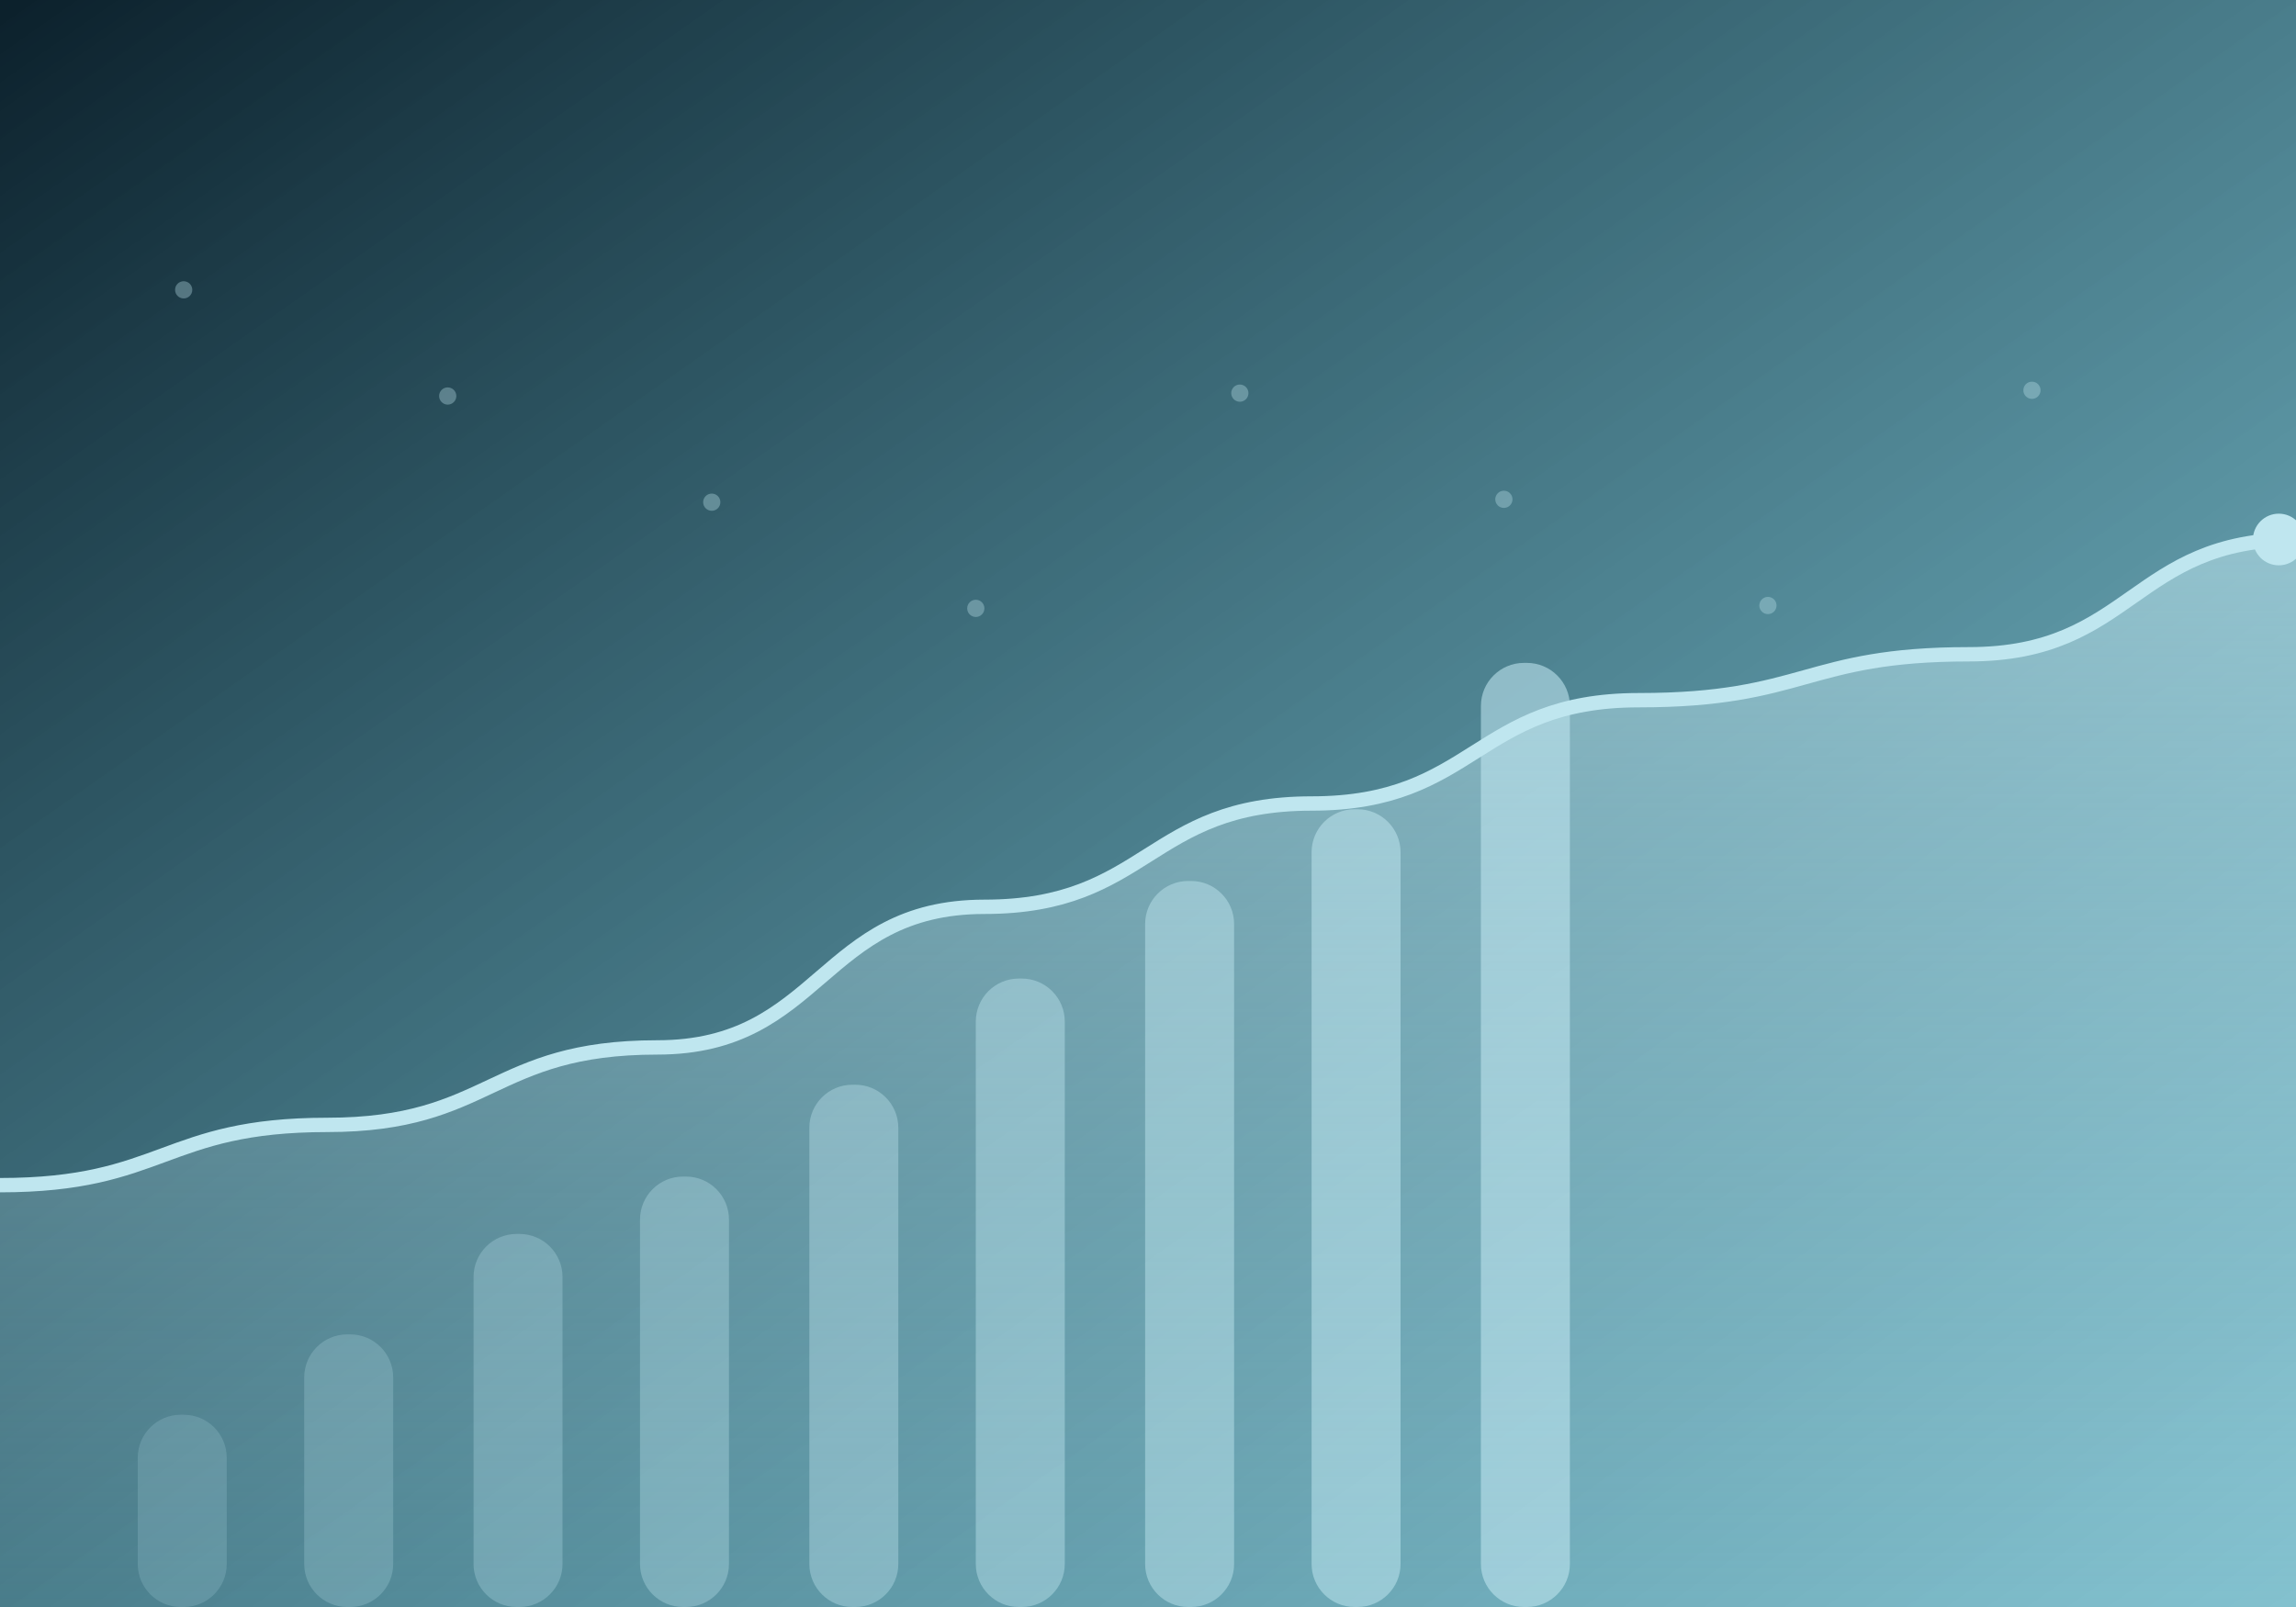
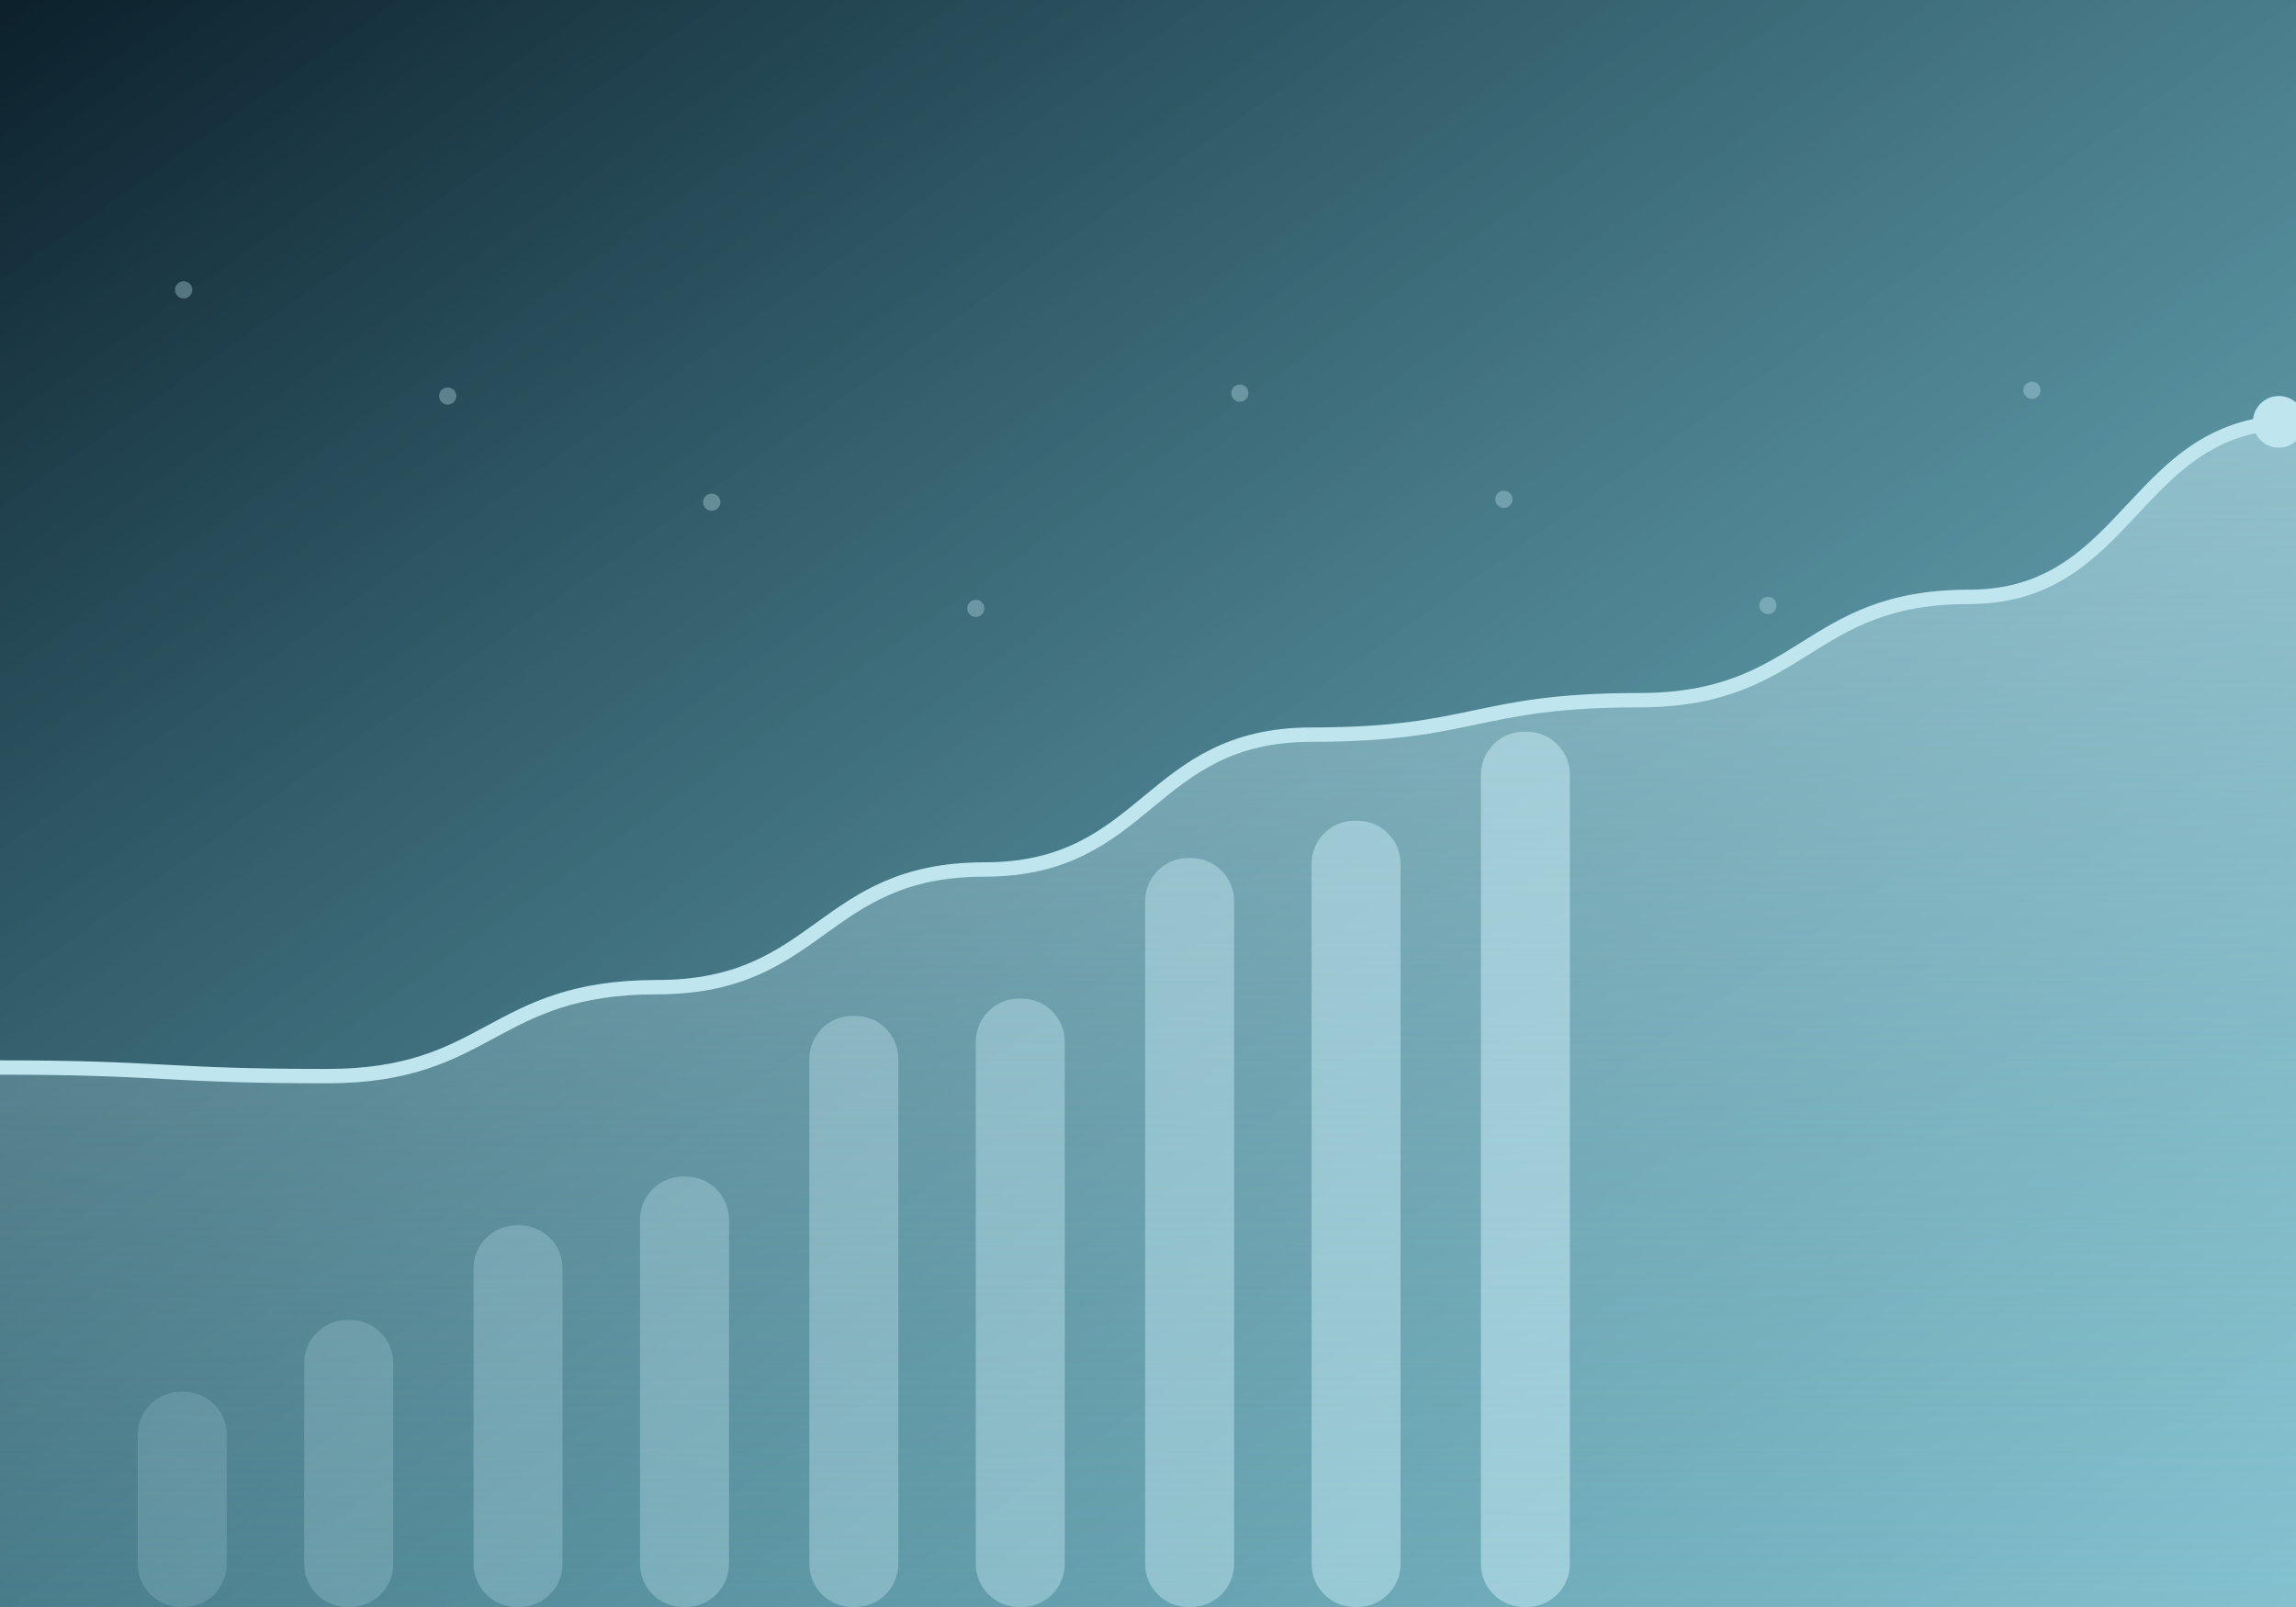
<svg xmlns="http://www.w3.org/2000/svg" viewBox="0 0 800 560" width="800" height="560">
  <defs>
    <linearGradient id="g" x1="0" y1="0" x2="1" y2="1">
      <stop offset="0" stop-color="#0B1F2A" />
      <stop offset="1" stop-color="#1E8FA8" stop-opacity=".55" />
    </linearGradient>
    <linearGradient id="a" x1="0" y1="0" x2="0" y2="1">
      <stop offset="0" stop-color="#BFE6EF" stop-opacity=".55" />
      <stop offset="1" stop-color="#BFE6EF" stop-opacity="0" />
    </linearGradient>
  </defs>
  <rect width="800" height="560" fill="url(#g)" />
-   <rect x="48" y="493" width="31" height="67" rx="15" fill="#BFE6EF" opacity="0.18" />
-   <rect x="106" y="465" width="31" height="95" rx="15" fill="#BFE6EF" opacity="0.23" />
-   <rect x="165" y="430" width="31" height="130" rx="15" fill="#BFE6EF" opacity="0.28" />
+   <rect x="48" y="485" width="31" height="75" rx="15" fill="#BFE6EF" opacity="0.18" />
+   <rect x="106" y="460" width="31" height="100" rx="15" fill="#BFE6EF" opacity="0.23" />
+   <rect x="165" y="427" width="31" height="133" rx="15" fill="#BFE6EF" opacity="0.28" />
  <rect x="223" y="410" width="31" height="150" rx="15" fill="#BFE6EF" opacity="0.33" />
-   <rect x="282" y="378" width="31" height="182" rx="15" fill="#BFE6EF" opacity="0.38" />
-   <rect x="340" y="341" width="31" height="219" rx="15" fill="#BFE6EF" opacity="0.43" />
-   <rect x="399" y="307" width="31" height="253" rx="15" fill="#BFE6EF" opacity="0.48" />
-   <rect x="457" y="282" width="31" height="278" rx="15" fill="#BFE6EF" opacity="0.53" />
-   <rect x="516" y="231" width="31" height="329" rx="15" fill="#BFE6EF" opacity="0.58" />
+   <rect x="282" y="354" width="31" height="206" rx="15" fill="#BFE6EF" opacity="0.38" />
+   <rect x="340" y="348" width="31" height="212" rx="15" fill="#BFE6EF" opacity="0.43" />
+   <rect x="399" y="299" width="31" height="261" rx="15" fill="#BFE6EF" opacity="0.48" />
+   <rect x="457" y="286" width="31" height="274" rx="15" fill="#BFE6EF" opacity="0.53" />
+   <rect x="516" y="255" width="31" height="305" rx="15" fill="#BFE6EF" opacity="0.58" />
  <circle cx="64" cy="101" r="3" fill="#BFE6EF" opacity=".35" />
  <circle cx="156" cy="138" r="3" fill="#BFE6EF" opacity=".35" />
  <circle cx="248" cy="175" r="3" fill="#BFE6EF" opacity=".35" />
  <circle cx="340" cy="212" r="3" fill="#BFE6EF" opacity=".35" />
  <circle cx="432" cy="137" r="3" fill="#BFE6EF" opacity=".35" />
  <circle cx="524" cy="174" r="3" fill="#BFE6EF" opacity=".35" />
  <circle cx="616" cy="211" r="3" fill="#BFE6EF" opacity=".35" />
  <circle cx="708" cy="136" r="3" fill="#BFE6EF" opacity=".35" />
-   <path d="M0,413 C57,413 57,392 114,392 C171,392 171,365 229,365 C286,365 286,316 343,316 C400,316 400,280 457,280 C514,280 514,244 571,244 C629,244 629,228 686,228 C743,228 743,188 800,188 L800,560 L0,560 Z" fill="url(#a)" />
-   <path d="M0,413 C57,413 57,392 114,392 C171,392 171,365 229,365 C286,365 286,316 343,316 C400,316 400,280 457,280 C514,280 514,244 571,244 C629,244 629,228 686,228 C743,228 743,188 800,188" fill="none" stroke="#BFE6EF" stroke-width="5" stroke-linecap="round" />
-   <circle cx="794" cy="188" r="9" fill="#BFE6EF" />
+   <path d="M0,372 C57,372 57,375 114,375 C171,375 171,344 229,344 C286,344 286,303 343,303 C400,303 400,256 457,256 C514,256 514,244 571,244 C629,244 629,208 686,208 C743,208 743,147 800,147 L800,560 L0,560 Z" fill="url(#a)" />
+   <path d="M0,372 C57,372 57,375 114,375 C171,375 171,344 229,344 C286,344 286,303 343,303 C400,303 400,256 457,256 C514,256 514,244 571,244 C629,244 629,208 686,208 C743,208 743,147 800,147" fill="none" stroke="#BFE6EF" stroke-width="5" stroke-linecap="round" />
+   <circle cx="794" cy="147" r="9" fill="#BFE6EF" />
</svg>
